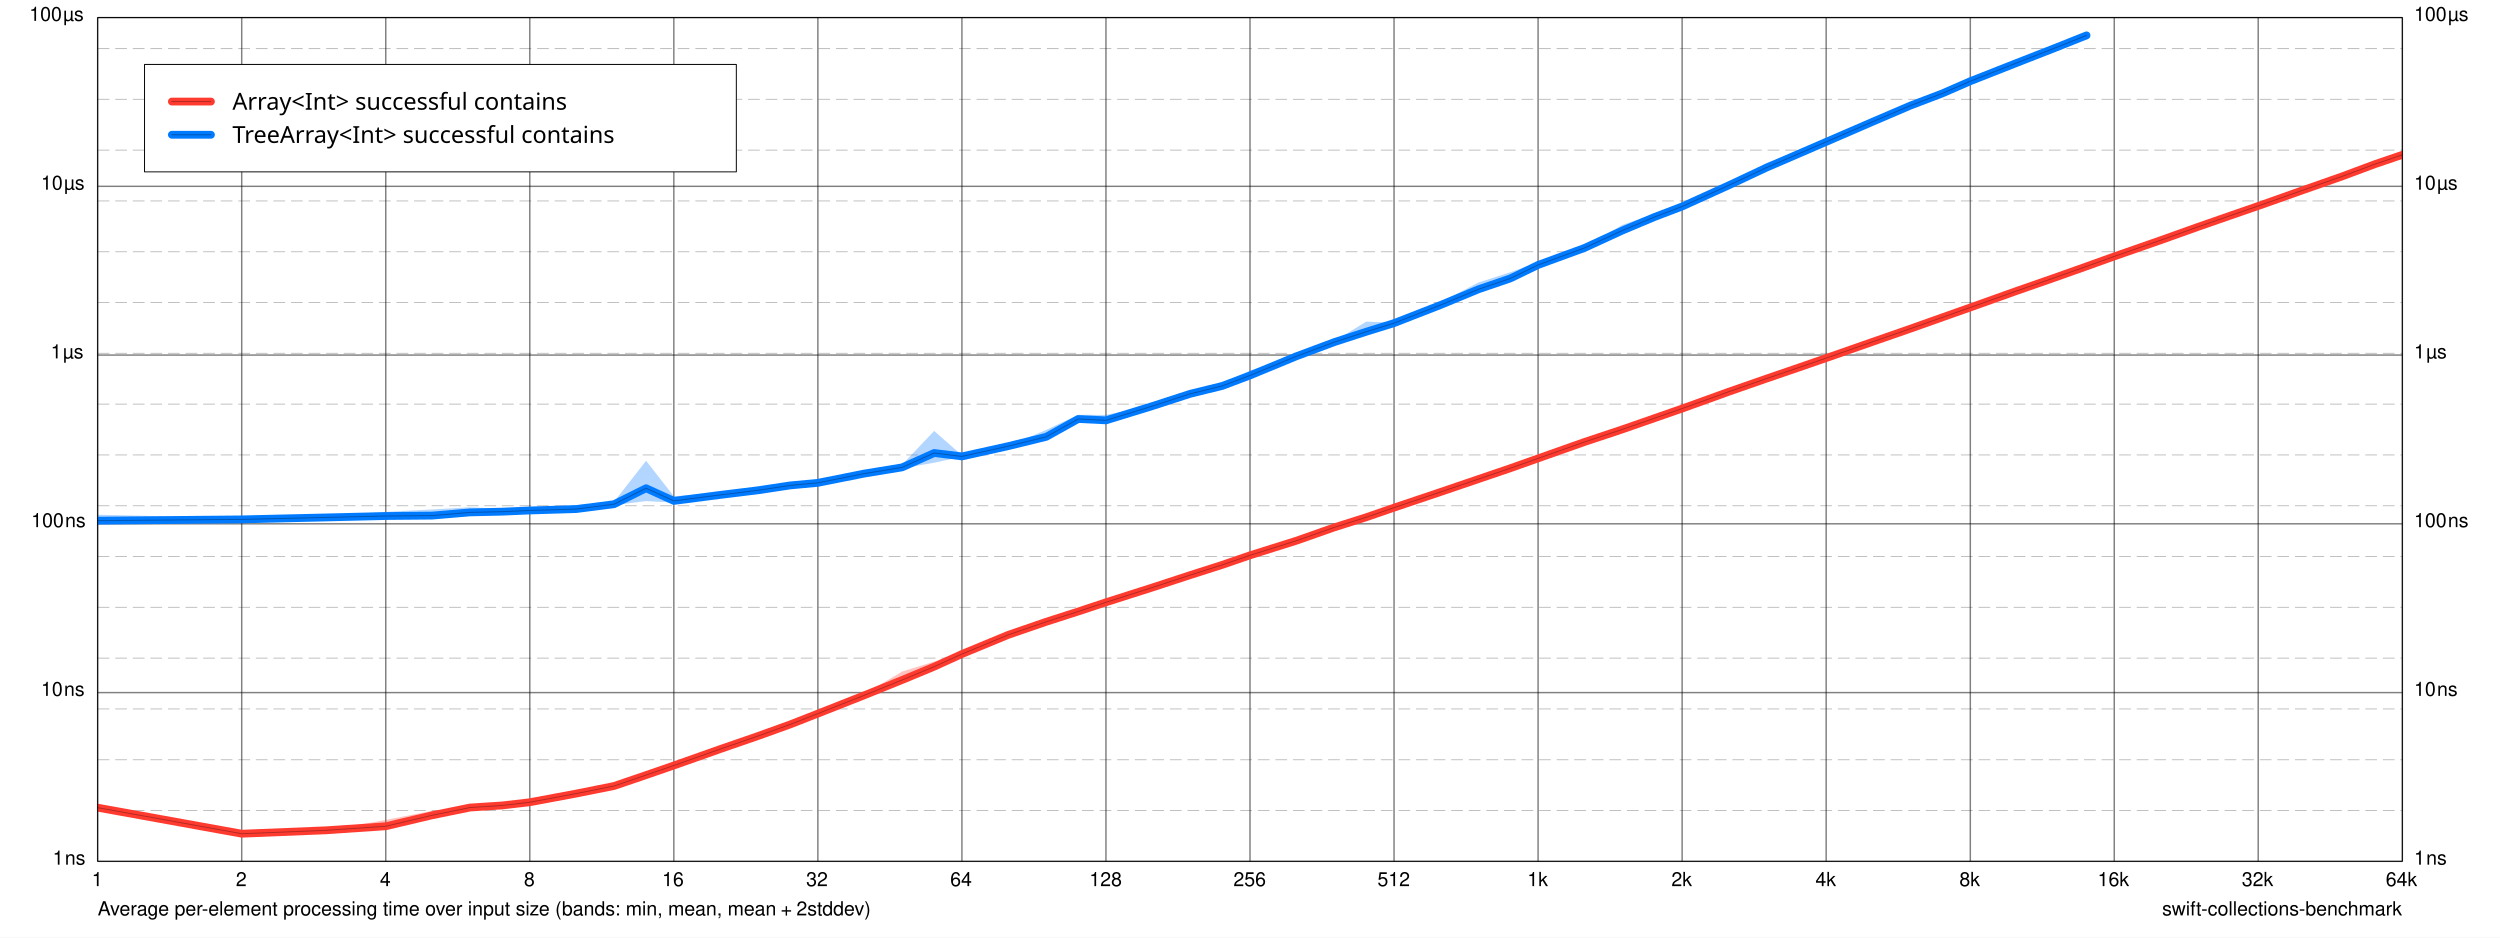
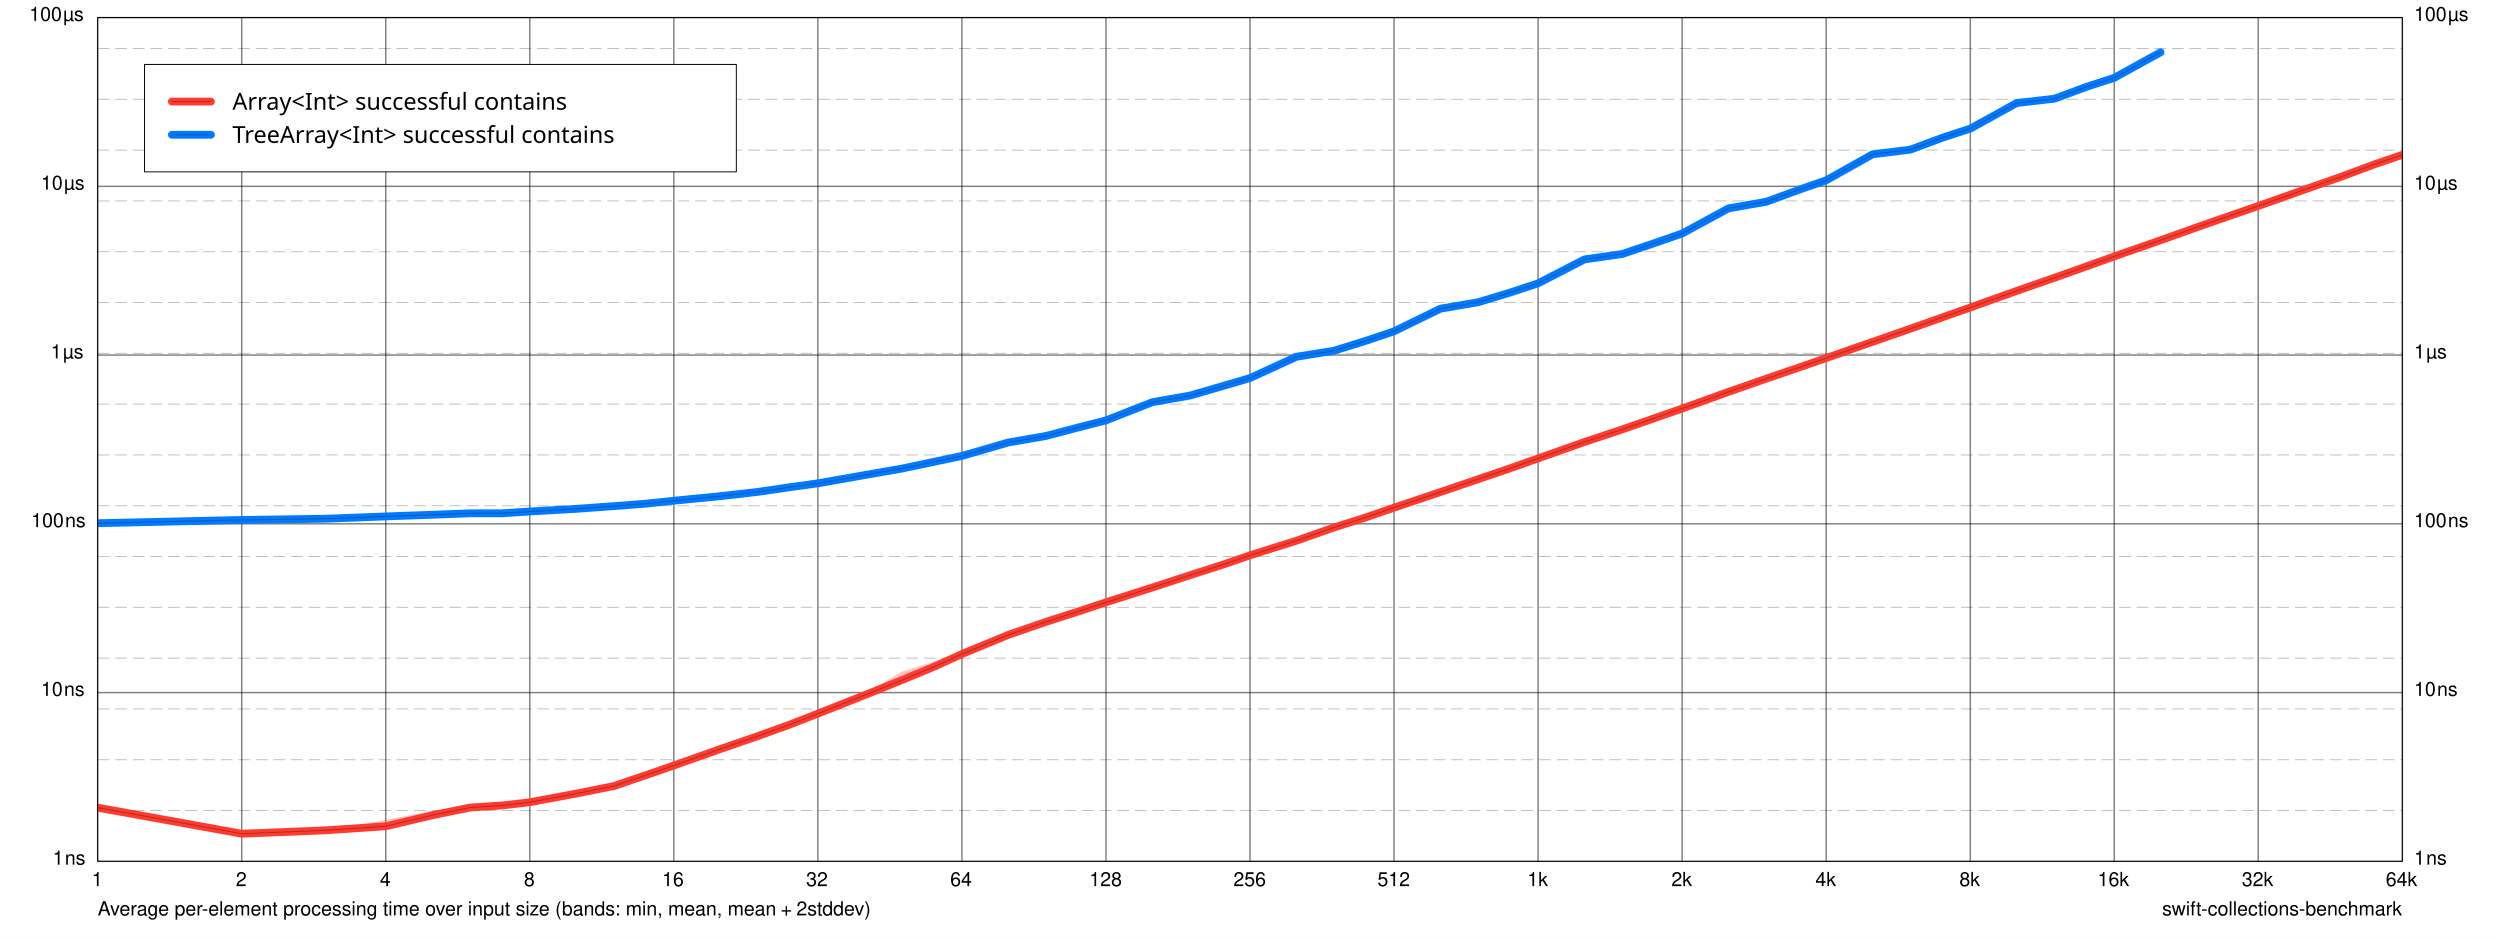
<svg xmlns="http://www.w3.org/2000/svg" xmlns:xlink="http://www.w3.org/1999/xlink" width="1280.0px" height="480.0px" viewBox="0.0 0.0 1280.0 480.0" version="1.1">
  <path d="M 0 0 L 0 480 L 1280 480 L 1280 0 z" fill="#FFFFFF" fill-opacity="1.0" stroke="none" />
  <text x="50" y="468.7" font-family="Helvetica" font-size="10" font-weight="normal" font-style="normal" fill="#000000" fill-opacity="1">Average per-element processing time over input size (bands: min, mean, mean + 2stddev)</text>
  <a xlink:href="https://github.com/apple/swift-collections-benchmark">
    <text x="1107" y="468.7" font-family="Helvetica" font-size="10" font-weight="normal" font-style="normal" fill="#000000" fill-opacity="1">swift-collections-benchmark</text>
  </a>
  <path d="M 50 9 L 50 441" fill="none" stroke-width="0.75" stroke="#000000" stroke-opacity="0.498" stroke-linecap="butt" stroke-linejoin="round" />
  <text x="47" y="453.7" font-family="Helvetica" font-size="10" font-weight="normal" font-style="normal" fill="#000000" fill-opacity="1">1</text>
  <path d="M 123.75 9 L 123.75 441" fill="none" stroke-width="0.75" stroke="#000000" stroke-opacity="0.498" stroke-linecap="butt" stroke-linejoin="round" />
  <text x="120.75" y="453.7" font-family="Helvetica" font-size="10" font-weight="normal" font-style="normal" fill="#000000" fill-opacity="1">2</text>
  <path d="M 197.5 9 L 197.5 441" fill="none" stroke-width="0.75" stroke="#000000" stroke-opacity="0.498" stroke-linecap="butt" stroke-linejoin="round" />
  <text x="194.5" y="453.7" font-family="Helvetica" font-size="10" font-weight="normal" font-style="normal" fill="#000000" fill-opacity="1">4</text>
  <path d="M 271.25 9 L 271.25 441" fill="none" stroke-width="0.75" stroke="#000000" stroke-opacity="0.498" stroke-linecap="butt" stroke-linejoin="round" />
  <text x="268.25" y="453.7" font-family="Helvetica" font-size="10" font-weight="normal" font-style="normal" fill="#000000" fill-opacity="1">8</text>
  <path d="M 345 9 L 345 441" fill="none" stroke-width="0.75" stroke="#000000" stroke-opacity="0.498" stroke-linecap="butt" stroke-linejoin="round" />
  <text x="339" y="453.7" font-family="Helvetica" font-size="10" font-weight="normal" font-style="normal" fill="#000000" fill-opacity="1">16</text>
  <path d="M 418.75 9 L 418.75 441" fill="none" stroke-width="0.75" stroke="#000000" stroke-opacity="0.498" stroke-linecap="butt" stroke-linejoin="round" />
  <text x="412.75" y="453.7" font-family="Helvetica" font-size="10" font-weight="normal" font-style="normal" fill="#000000" fill-opacity="1">32</text>
  <path d="M 492.5 9 L 492.5 441" fill="none" stroke-width="0.75" stroke="#000000" stroke-opacity="0.498" stroke-linecap="butt" stroke-linejoin="round" />
  <text x="486.5" y="453.7" font-family="Helvetica" font-size="10" font-weight="normal" font-style="normal" fill="#000000" fill-opacity="1">64</text>
  <path d="M 566.25 9 L 566.25 441" fill="none" stroke-width="0.75" stroke="#000000" stroke-opacity="0.498" stroke-linecap="butt" stroke-linejoin="round" />
  <text x="557.75" y="453.7" font-family="Helvetica" font-size="10" font-weight="normal" font-style="normal" fill="#000000" fill-opacity="1">128</text>
  <path d="M 640 9 L 640 441" fill="none" stroke-width="0.75" stroke="#000000" stroke-opacity="0.498" stroke-linecap="butt" stroke-linejoin="round" />
  <text x="631.5" y="453.7" font-family="Helvetica" font-size="10" font-weight="normal" font-style="normal" fill="#000000" fill-opacity="1">256</text>
  <path d="M 713.75 9 L 713.75 441" fill="none" stroke-width="0.75" stroke="#000000" stroke-opacity="0.498" stroke-linecap="butt" stroke-linejoin="round" />
  <text x="705.25" y="453.7" font-family="Helvetica" font-size="10" font-weight="normal" font-style="normal" fill="#000000" fill-opacity="1">512</text>
  <path d="M 787.5 9 L 787.5 441" fill="none" stroke-width="0.75" stroke="#000000" stroke-opacity="0.498" stroke-linecap="butt" stroke-linejoin="round" />
  <text x="782" y="453.7" font-family="Helvetica" font-size="10" font-weight="normal" font-style="normal" fill="#000000" fill-opacity="1">1k</text>
  <path d="M 861.25 9 L 861.25 441" fill="none" stroke-width="0.75" stroke="#000000" stroke-opacity="0.498" stroke-linecap="butt" stroke-linejoin="round" />
  <text x="855.75" y="453.7" font-family="Helvetica" font-size="10" font-weight="normal" font-style="normal" fill="#000000" fill-opacity="1">2k</text>
  <path d="M 935 9 L 935 441" fill="none" stroke-width="0.75" stroke="#000000" stroke-opacity="0.498" stroke-linecap="butt" stroke-linejoin="round" />
  <text x="929.5" y="453.7" font-family="Helvetica" font-size="10" font-weight="normal" font-style="normal" fill="#000000" fill-opacity="1">4k</text>
  <path d="M 1008.8 9 L 1008.8 441" fill="none" stroke-width="0.75" stroke="#000000" stroke-opacity="0.498" stroke-linecap="butt" stroke-linejoin="round" />
  <text x="1003.2" y="453.7" font-family="Helvetica" font-size="10" font-weight="normal" font-style="normal" fill="#000000" fill-opacity="1">8k</text>
  <path d="M 1082.5 9 L 1082.5 441" fill="none" stroke-width="0.75" stroke="#000000" stroke-opacity="0.498" stroke-linecap="butt" stroke-linejoin="round" />
  <text x="1074" y="453.7" font-family="Helvetica" font-size="10" font-weight="normal" font-style="normal" fill="#000000" fill-opacity="1">16k</text>
  <path d="M 1156.2 9 L 1156.2 441" fill="none" stroke-width="0.75" stroke="#000000" stroke-opacity="0.498" stroke-linecap="butt" stroke-linejoin="round" />
  <text x="1147.8" y="453.7" font-family="Helvetica" font-size="10" font-weight="normal" font-style="normal" fill="#000000" fill-opacity="1">32k</text>
  <path d="M 1230 9 L 1230 441" fill="none" stroke-width="0.75" stroke="#000000" stroke-opacity="0.498" stroke-linecap="butt" stroke-linejoin="round" />
  <text x="1221.5" y="453.7" font-family="Helvetica" font-size="10" font-weight="normal" font-style="normal" fill="#000000" fill-opacity="1">64k</text>
  <path d="M 50 441 L 1230 441" fill="none" stroke-width="0.75" stroke="#000000" stroke-opacity="0.498" stroke-linecap="butt" stroke-linejoin="round" />
  <text x="27" y="442.7" font-family="Helvetica" font-size="10" font-weight="normal" font-style="normal" fill="#000000" fill-opacity="1">1 ns</text>
  <text x="1236" y="442.7" font-family="Helvetica" font-size="10" font-weight="normal" font-style="normal" fill="#000000" fill-opacity="1">1 ns</text>
  <path d="M 50 354.6 L 1230 354.6" fill="none" stroke-width="0.75" stroke="#000000" stroke-opacity="0.498" stroke-linecap="butt" stroke-linejoin="round" />
  <text x="21" y="356.3" font-family="Helvetica" font-size="10" font-weight="normal" font-style="normal" fill="#000000" fill-opacity="1">10 ns</text>
  <text x="1236" y="356.3" font-family="Helvetica" font-size="10" font-weight="normal" font-style="normal" fill="#000000" fill-opacity="1">10 ns</text>
  <path d="M 50 268.2 L 1230 268.2" fill="none" stroke-width="0.75" stroke="#000000" stroke-opacity="0.498" stroke-linecap="butt" stroke-linejoin="round" />
  <text x="16" y="269.9" font-family="Helvetica" font-size="10" font-weight="normal" font-style="normal" fill="#000000" fill-opacity="1">100 ns</text>
  <text x="1236" y="269.9" font-family="Helvetica" font-size="10" font-weight="normal" font-style="normal" fill="#000000" fill-opacity="1">100 ns</text>
  <path d="M 50 181.8 L 1230 181.8" fill="none" stroke-width="0.75" stroke="#000000" stroke-opacity="0.498" stroke-linecap="butt" stroke-linejoin="round" />
  <text x="26" y="183.5" font-family="Helvetica" font-size="10" font-weight="normal" font-style="normal" fill="#000000" fill-opacity="1">1 µs</text>
  <text x="1236" y="183.5" font-family="Helvetica" font-size="10" font-weight="normal" font-style="normal" fill="#000000" fill-opacity="1">1 µs</text>
  <path d="M 50 95.4 L 1230 95.4" fill="none" stroke-width="0.75" stroke="#000000" stroke-opacity="0.498" stroke-linecap="butt" stroke-linejoin="round" />
  <text x="21" y="97.1" font-family="Helvetica" font-size="10" font-weight="normal" font-style="normal" fill="#000000" fill-opacity="1">10 µs</text>
  <text x="1236" y="97.1" font-family="Helvetica" font-size="10" font-weight="normal" font-style="normal" fill="#000000" fill-opacity="1">10 µs</text>
  <path d="M 50 9 L 1230 9" fill="none" stroke-width="0.75" stroke="#000000" stroke-opacity="0.498" stroke-linecap="butt" stroke-linejoin="round" />
  <text x="15" y="10.7" font-family="Helvetica" font-size="10" font-weight="normal" font-style="normal" fill="#000000" fill-opacity="1">100 µs</text>
  <text x="1236" y="10.7" font-family="Helvetica" font-size="10" font-weight="normal" font-style="normal" fill="#000000" fill-opacity="1">100 µs</text>
  <path d="M 50 414.99 L 1230 414.99" fill="none" stroke-width="0.5" stroke="#000000" stroke-opacity="0.259" stroke-linecap="butt" stroke-linejoin="round" stroke-dasharray="6 3" stroke-dashoffset="0" />
  <path d="M 50 388.98 L 1230 388.98" fill="none" stroke-width="0.5" stroke="#000000" stroke-opacity="0.259" stroke-linecap="butt" stroke-linejoin="round" stroke-dasharray="6 3" stroke-dashoffset="0" />
  <path d="M 50 362.97 L 1230 362.97" fill="none" stroke-width="0.5" stroke="#000000" stroke-opacity="0.259" stroke-linecap="butt" stroke-linejoin="round" stroke-dasharray="6 3" stroke-dashoffset="0" />
  <path d="M 50 336.96 L 1230 336.96" fill="none" stroke-width="0.5" stroke="#000000" stroke-opacity="0.259" stroke-linecap="butt" stroke-linejoin="round" stroke-dasharray="6 3" stroke-dashoffset="0" />
  <path d="M 50 310.96 L 1230 310.96" fill="none" stroke-width="0.5" stroke="#000000" stroke-opacity="0.259" stroke-linecap="butt" stroke-linejoin="round" stroke-dasharray="6 3" stroke-dashoffset="0" />
  <path d="M 50 284.95 L 1230 284.95" fill="none" stroke-width="0.5" stroke="#000000" stroke-opacity="0.259" stroke-linecap="butt" stroke-linejoin="round" stroke-dasharray="6 3" stroke-dashoffset="0" />
  <path d="M 50 258.94 L 1230 258.94" fill="none" stroke-width="0.5" stroke="#000000" stroke-opacity="0.259" stroke-linecap="butt" stroke-linejoin="round" stroke-dasharray="6 3" stroke-dashoffset="0" />
  <path d="M 50 232.93 L 1230 232.93" fill="none" stroke-width="0.5" stroke="#000000" stroke-opacity="0.259" stroke-linecap="butt" stroke-linejoin="round" stroke-dasharray="6 3" stroke-dashoffset="0" />
  <path d="M 50 206.92 L 1230 206.92" fill="none" stroke-width="0.5" stroke="#000000" stroke-opacity="0.259" stroke-linecap="butt" stroke-linejoin="round" stroke-dasharray="6 3" stroke-dashoffset="0" />
  <path d="M 50 180.91 L 1230 180.91" fill="none" stroke-width="0.5" stroke="#000000" stroke-opacity="0.259" stroke-linecap="butt" stroke-linejoin="round" stroke-dasharray="6 3" stroke-dashoffset="0" />
  <path d="M 50 154.9 L 1230 154.9" fill="none" stroke-width="0.5" stroke="#000000" stroke-opacity="0.259" stroke-linecap="butt" stroke-linejoin="round" stroke-dasharray="6 3" stroke-dashoffset="0" />
  <path d="M 50 128.89 L 1230 128.89" fill="none" stroke-width="0.5" stroke="#000000" stroke-opacity="0.259" stroke-linecap="butt" stroke-linejoin="round" stroke-dasharray="6 3" stroke-dashoffset="0" />
  <path d="M 50 102.88 L 1230 102.88" fill="none" stroke-width="0.5" stroke="#000000" stroke-opacity="0.259" stroke-linecap="butt" stroke-linejoin="round" stroke-dasharray="6 3" stroke-dashoffset="0" />
  <path d="M 50 76.874 L 1230 76.874" fill="none" stroke-width="0.5" stroke="#000000" stroke-opacity="0.259" stroke-linecap="butt" stroke-linejoin="round" stroke-dasharray="6 3" stroke-dashoffset="0" />
  <path d="M 50 50.865 L 1230 50.865" fill="none" stroke-width="0.5" stroke="#000000" stroke-opacity="0.259" stroke-linecap="butt" stroke-linejoin="round" stroke-dasharray="6 3" stroke-dashoffset="0" />
  <path d="M 50 24.856 L 1230 24.856" fill="none" stroke-width="0.5" stroke="#000000" stroke-opacity="0.259" stroke-linecap="butt" stroke-linejoin="round" stroke-dasharray="6 3" stroke-dashoffset="0" />
  <path d="M 74 33 L 74 88 L 377 88 L 377 33 z" fill="#FFFFFF" fill-opacity="1.0" stroke="none" />
  <clipPath id="clip-0">
    <path d="M 50 9 L 50 441 L 1230 441 L 1230 9 z" />
  </clipPath>
  <g clip-path="url(#clip-0)">
-     <path d="M 50 263.54L 123.75 265.31L 166.89 264.2L 197.5 262.08L 221.24 260.84L 240.64 259.75L 257.04 260.46L 271.25 260.14L 294.99 258.69L 314.39 256.92L 330.79 235.92L 345 254.09L 368.74 252.24L 388.14 250.77L 404.54 246.88L 418.75 246.07L 442.49 242.35L 461.89 237.9L 478.29 220.65L 492.5 233.12L 516.24 228.2L 535.64 220.13L 552.04 212.37L 566.25 212.42L 589.99 207.58L 609.39 199.89L 625.79 196.43L 640 189.75L 663.74 181.57L 683.14 174.67L 699.54 164.66L 713.75 165.26L 737.49 154.86L 756.89 144.67L 773.29 139.39L 787.5 134.32L 811.24 126.54L 830.64 115.16L 847.04 109.39L 861.25 103.74L 884.99 94.146L 904.39 83.44L 920.79 77.676L 935 71.354L 958.74 61.139L 978.14 53.85L 994.54 47.228L 1008.8 41.369L 1032.5 31.453L 1051.9 24.357L 1068.3 17.966L 1068.3 18.172L 1051.9 24.755L 1032.5 32.514L 1008.8 41.645L 994.54 48.002L 978.14 54.118L 958.74 62.808L 935 73.101L 920.79 79.182L 904.39 86.735L 884.99 95.229L 861.25 106.44L 847.04 111.76L 830.64 119.1L 811.24 127.12L 787.5 136.13L 773.29 143.73L 756.89 149.46L 737.49 156.68L 713.75 165.49L 699.54 171.85L 683.14 175.35L 663.74 182.72L 640 193.13L 625.79 198.02L 609.39 202.25L 589.99 208.05L 566.25 216.27L 552.04 215.32L 535.64 224.99L 516.24 228.5L 492.5 233.87L 478.29 236.91L 461.89 239.8L 442.49 242.51L 418.75 247.62L 404.54 249.14L 388.14 251.11L 368.74 253.82L 345 257.34L 330.79 256.56L 314.39 258.6L 294.99 261.36L 271.25 261.8L 257.04 262.53L 240.64 263.3L 221.24 265.17L 197.5 264.98L 166.89 265.2L 123.75 266.15L 50 267.73" fill="#007AFF" fill-opacity="0.302" stroke="none" />
+     <path d="M 50 267.89L 123.75 266.22L 166.89 265.58L 197.5 264.41L 221.24 263.56L 240.64 262.82L 257.04 262.82L 271.25 261.88L 294.99 260.53L 314.39 259.14L 330.79 257.87L 345 256.37L 368.74 254.04L 388.14 251.83L 404.54 249.42L 418.75 247.46L 442.49 243.27L 461.89 239.89L 478.29 236.43L 492.5 233.44L 516.24 226.55L 535.64 223.19L 552.04 218.87L 566.25 215.23L 589.99 205.92L 609.39 202.49L 625.79 197.73L 640 193.56L 663.74 182.67L 683.14 179.53L 699.54 174.42L 713.75 169.63L 737.49 158.04L 756.89 154.72L 773.29 149.75L 787.5 145.06L 811.24 132.82L 830.64 130.03L 847.04 124.49L 861.25 119.55L 884.99 106.69L 904.39 103.29L 920.79 97.247L 935 92.322L 958.74 79.007L 978.14 76.603L 994.54 70.478L 1008.8 65.847L 1032.5 52.764L 1051.9 50.515L 1068.3 44.439L 1082.5 39.829L 1106.2 26.785L 1106.2 26.785L 1082.5 39.829L 1068.3 44.439L 1051.9 50.515L 1032.5 52.764L 1008.8 65.847L 994.54 70.478L 978.14 76.603L 958.74 79.007L 935 92.322L 920.79 97.247L 904.39 103.29L 884.99 106.69L 861.25 119.55L 847.04 124.49L 830.64 130.03L 811.24 132.82L 787.5 145.06L 773.29 149.75L 756.89 154.72L 737.49 158.04L 713.75 169.63L 699.54 174.42L 683.14 179.53L 663.74 182.67L 640 193.56L 625.79 197.73L 609.39 202.49L 589.99 205.92L 566.25 215.23L 552.04 218.87L 535.64 223.19L 516.24 226.55L 492.5 233.44L 478.29 236.43L 461.89 239.89L 442.49 243.27L 418.75 247.46L 404.54 249.42L 388.14 251.83L 368.74 254.04L 345 256.37L 330.79 257.87L 314.39 259.14L 294.99 260.53L 271.25 261.88L 257.04 262.82L 240.64 262.82L 221.24 263.56L 197.5 264.41L 166.89 265.58L 123.75 266.22L 50 267.89" fill="#007AFF" fill-opacity="0.302" stroke="none" />
    <path d="M 50 413.52L 123.75 426.68L 166.89 425.12L 197.5 419.82L 221.24 415.13L 240.64 413.46L 257.04 412.4L 271.25 410.72L 294.99 405.46L 314.39 401.77L 330.79 396.84L 345 391.93L 368.74 383.53L 388.14 376.67L 404.54 370.92L 418.75 363.83L 442.49 355.42L 461.89 343.83L 478.29 338.75L 492.5 334.03L 516.24 324.69L 535.64 317.46L 552.04 312.85L 566.25 308.05L 589.99 300.77L 609.39 294.41L 625.79 289.19L 640 284.21L 663.74 276.62L 683.14 269.86L 699.54 264.69L 713.75 259.46L 737.49 251.9L 756.89 245.14L 773.29 239.62L 787.5 234.28L 811.24 225.32L 830.64 219.59L 847.04 213.87L 861.25 208.92L 884.99 199.64L 904.39 193.16L 920.79 188.06L 935 183.32L 958.74 174.86L 978.14 168.21L 994.54 162.28L 1008.8 157.32L 1032.5 148.56L 1051.9 142.08L 1068.3 136.36L 1082.5 131.04L 1106.2 122.85L 1125.6 116.04L 1142 110.15L 1156.2 105.41L 1180 96.688L 1199.4 89.835L 1215.8 83.479L 1230 79.225L 1230 79.288L 1215.8 84.332L 1199.4 90.36L 1180 97.158L 1156.2 105.47L 1142 110.45L 1125.6 116.1L 1106.2 123.07L 1082.5 131.36L 1068.3 136.39L 1051.9 142.25L 1032.5 149.11L 1008.8 157.45L 994.54 162.53L 978.14 168.31L 958.74 175.09L 935 183.34L 920.79 188.3L 904.39 194.11L 884.99 200.97L 861.25 209.27L 847.04 214.22L 830.64 219.93L 811.24 226.65L 787.5 234.84L 773.29 239.77L 756.89 245.37L 737.49 251.93L 713.75 260.07L 699.54 264.87L 683.14 270.08L 663.74 276.93L 640 284.36L 625.79 289.22L 609.39 294.46L 589.99 300.81L 566.25 308.48L 552.04 313.15L 535.64 318.68L 516.24 325.17L 492.5 335.15L 478.29 342.31L 461.89 349.81L 442.49 356.2L 418.75 365.92L 404.54 370.92L 388.14 376.89L 368.74 383.53L 345 391.93L 330.79 396.84L 314.39 402.67L 294.99 406.62L 271.25 410.76L 257.04 412.4L 240.64 413.46L 221.24 418.28L 197.5 424.25L 166.89 425.12L 123.75 426.93L 50 413.52" fill="#FF3B30" fill-opacity="0.302" stroke="none" />
-     <path d="M 50 266.59L 123.75 265.93L 166.89 264.93L 197.5 264.2L 221.24 263.99L 240.64 262.34L 257.04 261.98L 271.25 261.36L 294.99 260.64L 314.39 258.15L 330.79 249.98L 345 256.46L 368.74 253.4L 388.14 251.02L 404.54 248.54L 418.75 247.21L 442.49 242.47L 461.89 239.29L 478.29 231.94L 492.5 233.68L 516.24 228.42L 535.64 223.66L 552.04 214.53L 566.25 215.22L 589.99 207.92L 609.39 201.62L 625.79 197.6L 640 192.22L 663.74 182.42L 683.14 175.17L 699.54 169.84L 713.75 165.43L 737.49 156.19L 756.89 148.15L 773.29 142.55L 787.5 135.65L 811.24 126.96L 830.64 118.03L 847.04 111.13L 861.25 105.72L 884.99 94.943L 904.39 85.846L 920.79 78.782L 935 72.637L 958.74 62.365L 978.14 54.048L 994.54 47.798L 1008.8 41.573L 1032.5 32.234L 1051.9 24.65L 1068.3 18.118" fill="none" stroke-width="4" stroke="#007AFF" stroke-opacity="1" stroke-linecap="round" stroke-linejoin="round" />
+     <path d="M 50 267.89L 123.75 266.22L 166.89 265.58L 197.5 264.41L 221.24 263.56L 240.64 262.82L 257.04 262.82L 271.25 261.88L 294.99 260.53L 314.39 259.14L 330.79 257.87L 345 256.37L 368.74 254.04L 388.14 251.83L 404.54 249.42L 418.75 247.46L 442.49 243.27L 461.89 239.89L 478.29 236.43L 492.5 233.44L 516.24 226.55L 535.64 223.19L 552.04 218.87L 566.25 215.23L 589.99 205.92L 609.39 202.49L 625.79 197.73L 640 193.56L 663.74 182.67L 683.14 179.53L 699.54 174.42L 713.75 169.63L 737.49 158.04L 756.89 154.72L 773.29 149.75L 787.5 145.06L 811.24 132.82L 830.64 130.03L 847.04 124.49L 861.25 119.55L 884.99 106.69L 904.39 103.29L 920.79 97.247L 935 92.322L 958.74 79.007L 978.14 76.603L 994.54 70.478L 1008.8 65.847L 1032.5 52.764L 1051.9 50.515L 1068.3 44.439L 1082.5 39.829L 1106.2 26.785" fill="none" stroke-width="4" stroke="#007AFF" stroke-opacity="1" stroke-linecap="round" stroke-linejoin="round" />
    <path d="M 50 413.52L 123.75 426.86L 166.89 425.12L 197.5 423.04L 221.24 417.43L 240.64 413.46L 257.04 412.4L 271.25 410.75L 294.99 406.31L 314.39 402.43L 330.79 396.84L 345 391.93L 368.74 383.53L 388.14 376.83L 404.54 370.92L 418.75 365.36L 442.49 355.99L 461.89 348.15L 478.29 341.34L 492.5 334.86L 516.24 325.04L 535.64 318.36L 552.04 313.08L 566.25 308.37L 589.99 300.8L 609.39 294.45L 625.79 289.21L 640 284.32L 663.74 276.85L 683.14 270.02L 699.54 264.82L 713.75 259.91L 737.49 251.92L 756.89 245.31L 773.29 239.73L 787.5 234.69L 811.24 226.3L 830.64 219.84L 847.04 214.13L 861.25 209.18L 884.99 200.62L 904.39 193.86L 920.79 188.24L 935 183.33L 958.74 175.03L 978.14 168.28L 994.54 162.46L 1008.8 157.42L 1032.5 148.96L 1051.9 142.2L 1068.3 136.38L 1082.5 131.28L 1106.2 123.01L 1125.6 116.08L 1142 110.37L 1156.2 105.46L 1180 97.035L 1199.4 90.222L 1215.8 84.108L 1230 79.271" fill="none" stroke-width="4" stroke="#FF3B30" stroke-opacity="1" stroke-linecap="round" stroke-linejoin="round" />
-     <path d="M 50 266.59L 123.75 265.93L 166.89 264.93L 197.5 264.2L 221.24 263.99L 240.64 262.34L 257.04 261.98L 271.25 261.36L 294.99 260.64L 314.39 258.15L 330.79 249.98L 345 256.46L 368.74 253.4L 388.14 251.02L 404.54 248.54L 418.75 247.21L 442.49 242.47L 461.89 239.29L 478.29 231.94L 492.5 233.68L 516.24 228.42L 535.64 223.66L 552.04 214.53L 566.25 215.22L 589.99 207.92L 609.39 201.62L 625.79 197.6L 640 192.22L 663.74 182.42L 683.14 175.17L 699.54 169.84L 713.75 165.43L 737.49 156.19L 756.89 148.15L 773.29 142.55L 787.5 135.65L 811.24 126.96L 830.64 118.03L 847.04 111.13L 861.25 105.72L 884.99 94.943L 904.39 85.846L 920.79 78.782L 935 72.637L 958.74 62.365L 978.14 54.048L 994.54 47.798L 1008.8 41.573L 1032.5 32.234L 1051.9 24.65L 1068.3 18.118" fill="none" stroke-width="0.5" stroke="#000000" stroke-opacity="0.302" stroke-linecap="round" stroke-linejoin="round" />
+     <path d="M 50 267.89L 123.75 266.22L 166.89 265.58L 197.5 264.41L 221.24 263.56L 240.64 262.82L 257.04 262.82L 271.25 261.88L 294.99 260.53L 314.39 259.14L 330.79 257.87L 345 256.37L 368.74 254.04L 388.14 251.83L 404.54 249.42L 418.75 247.46L 442.49 243.27L 461.89 239.89L 478.29 236.43L 492.5 233.44L 516.24 226.55L 535.64 223.19L 552.04 218.87L 566.25 215.23L 589.99 205.92L 609.39 202.49L 625.79 197.73L 640 193.56L 663.74 182.67L 683.14 179.53L 699.54 174.42L 713.75 169.63L 737.49 158.04L 756.89 154.72L 773.29 149.75L 787.5 145.06L 811.24 132.82L 830.64 130.03L 847.04 124.49L 861.25 119.55L 884.99 106.69L 904.39 103.29L 920.79 97.247L 935 92.322L 958.74 79.007L 978.14 76.603L 994.54 70.478L 1008.8 65.847L 1032.5 52.764L 1051.9 50.515L 1068.3 44.439L 1082.5 39.829L 1106.2 26.785" fill="none" stroke-width="0.5" stroke="#000000" stroke-opacity="0.302" stroke-linecap="round" stroke-linejoin="round" />
    <path d="M 50 413.52L 123.75 426.86L 166.89 425.12L 197.5 423.04L 221.24 417.43L 240.64 413.46L 257.04 412.4L 271.25 410.75L 294.99 406.31L 314.39 402.43L 330.79 396.84L 345 391.93L 368.74 383.53L 388.14 376.83L 404.54 370.92L 418.75 365.36L 442.49 355.99L 461.89 348.15L 478.29 341.34L 492.5 334.86L 516.24 325.04L 535.64 318.36L 552.04 313.08L 566.25 308.37L 589.99 300.8L 609.39 294.45L 625.79 289.21L 640 284.32L 663.74 276.85L 683.14 270.02L 699.54 264.82L 713.75 259.91L 737.49 251.92L 756.89 245.31L 773.29 239.73L 787.5 234.69L 811.24 226.3L 830.64 219.84L 847.04 214.13L 861.25 209.18L 884.99 200.62L 904.39 193.86L 920.79 188.24L 935 183.33L 958.74 175.03L 978.14 168.28L 994.54 162.46L 1008.8 157.42L 1032.5 148.96L 1051.9 142.2L 1068.3 136.38L 1082.5 131.28L 1106.2 123.01L 1125.6 116.08L 1142 110.37L 1156.2 105.46L 1180 97.035L 1199.4 90.222L 1215.8 84.108L 1230 79.271" fill="none" stroke-width="0.5" stroke="#000000" stroke-opacity="0.302" stroke-linecap="round" stroke-linejoin="round" />
  </g>
  <path d="M 74 33 L 74 88 L 377 88 L 377 33 z" fill="#FFFFFF" fill-opacity="0.702" stroke-width="0.5" stroke="#000000" stroke-opacity="1" stroke-linecap="round" stroke-linejoin="round" />
  <path d="M 88 52 L 108 52" fill="none" stroke-width="4" stroke="#FF3B30" stroke-opacity="1" stroke-linecap="round" stroke-linejoin="round" />
  <path d="M 88 52 L 108 52" fill="none" stroke-width="0.5" stroke="#000000" stroke-opacity="0.302" stroke-linecap="round" stroke-linejoin="round" />
  <text x="119" y="56.17" font-family="Menlo" font-size="12" font-weight="normal" font-style="normal" fill="#000000" fill-opacity="1">Array&lt;Int&gt; successful contains</text>
  <path d="M 88 69 L 108 69" fill="none" stroke-width="4" stroke="#007AFF" stroke-opacity="1" stroke-linecap="round" stroke-linejoin="round" />
  <path d="M 88 69 L 108 69" fill="none" stroke-width="0.5" stroke="#000000" stroke-opacity="0.302" stroke-linecap="round" stroke-linejoin="round" />
  <text x="119" y="73.17" font-family="Menlo" font-size="12" font-weight="normal" font-style="normal" fill="#000000" fill-opacity="1">TreeArray&lt;Int&gt; successful contains</text>
  <path d="M 50 9 L 50 441 L 1230 441 L 1230 9 z" fill="none" stroke-width="0.5" stroke="#000000" stroke-opacity="1" stroke-linecap="round" stroke-linejoin="round" />
</svg>
